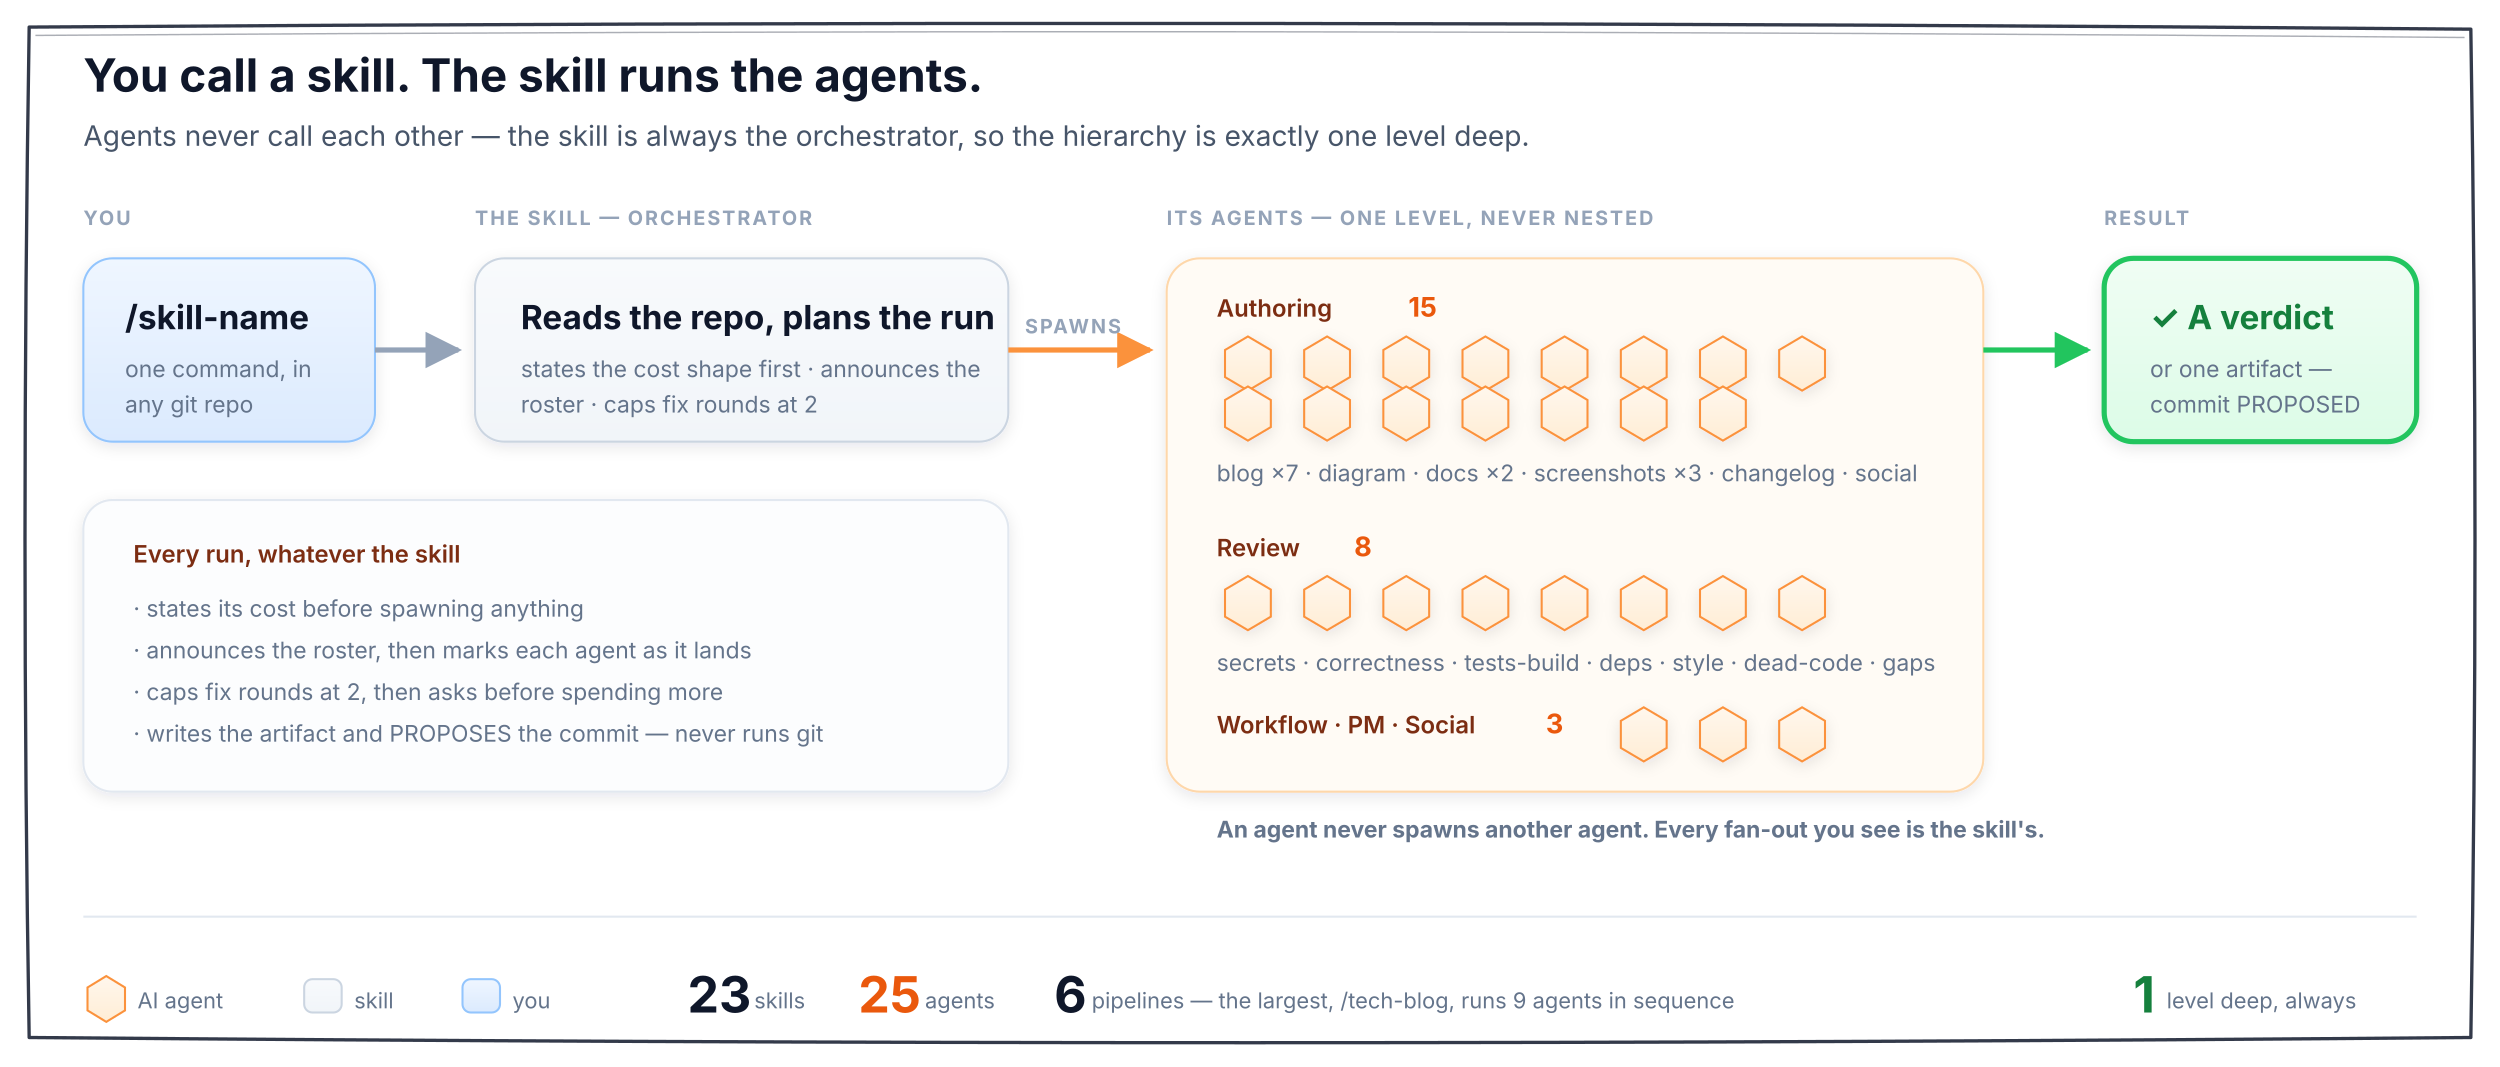
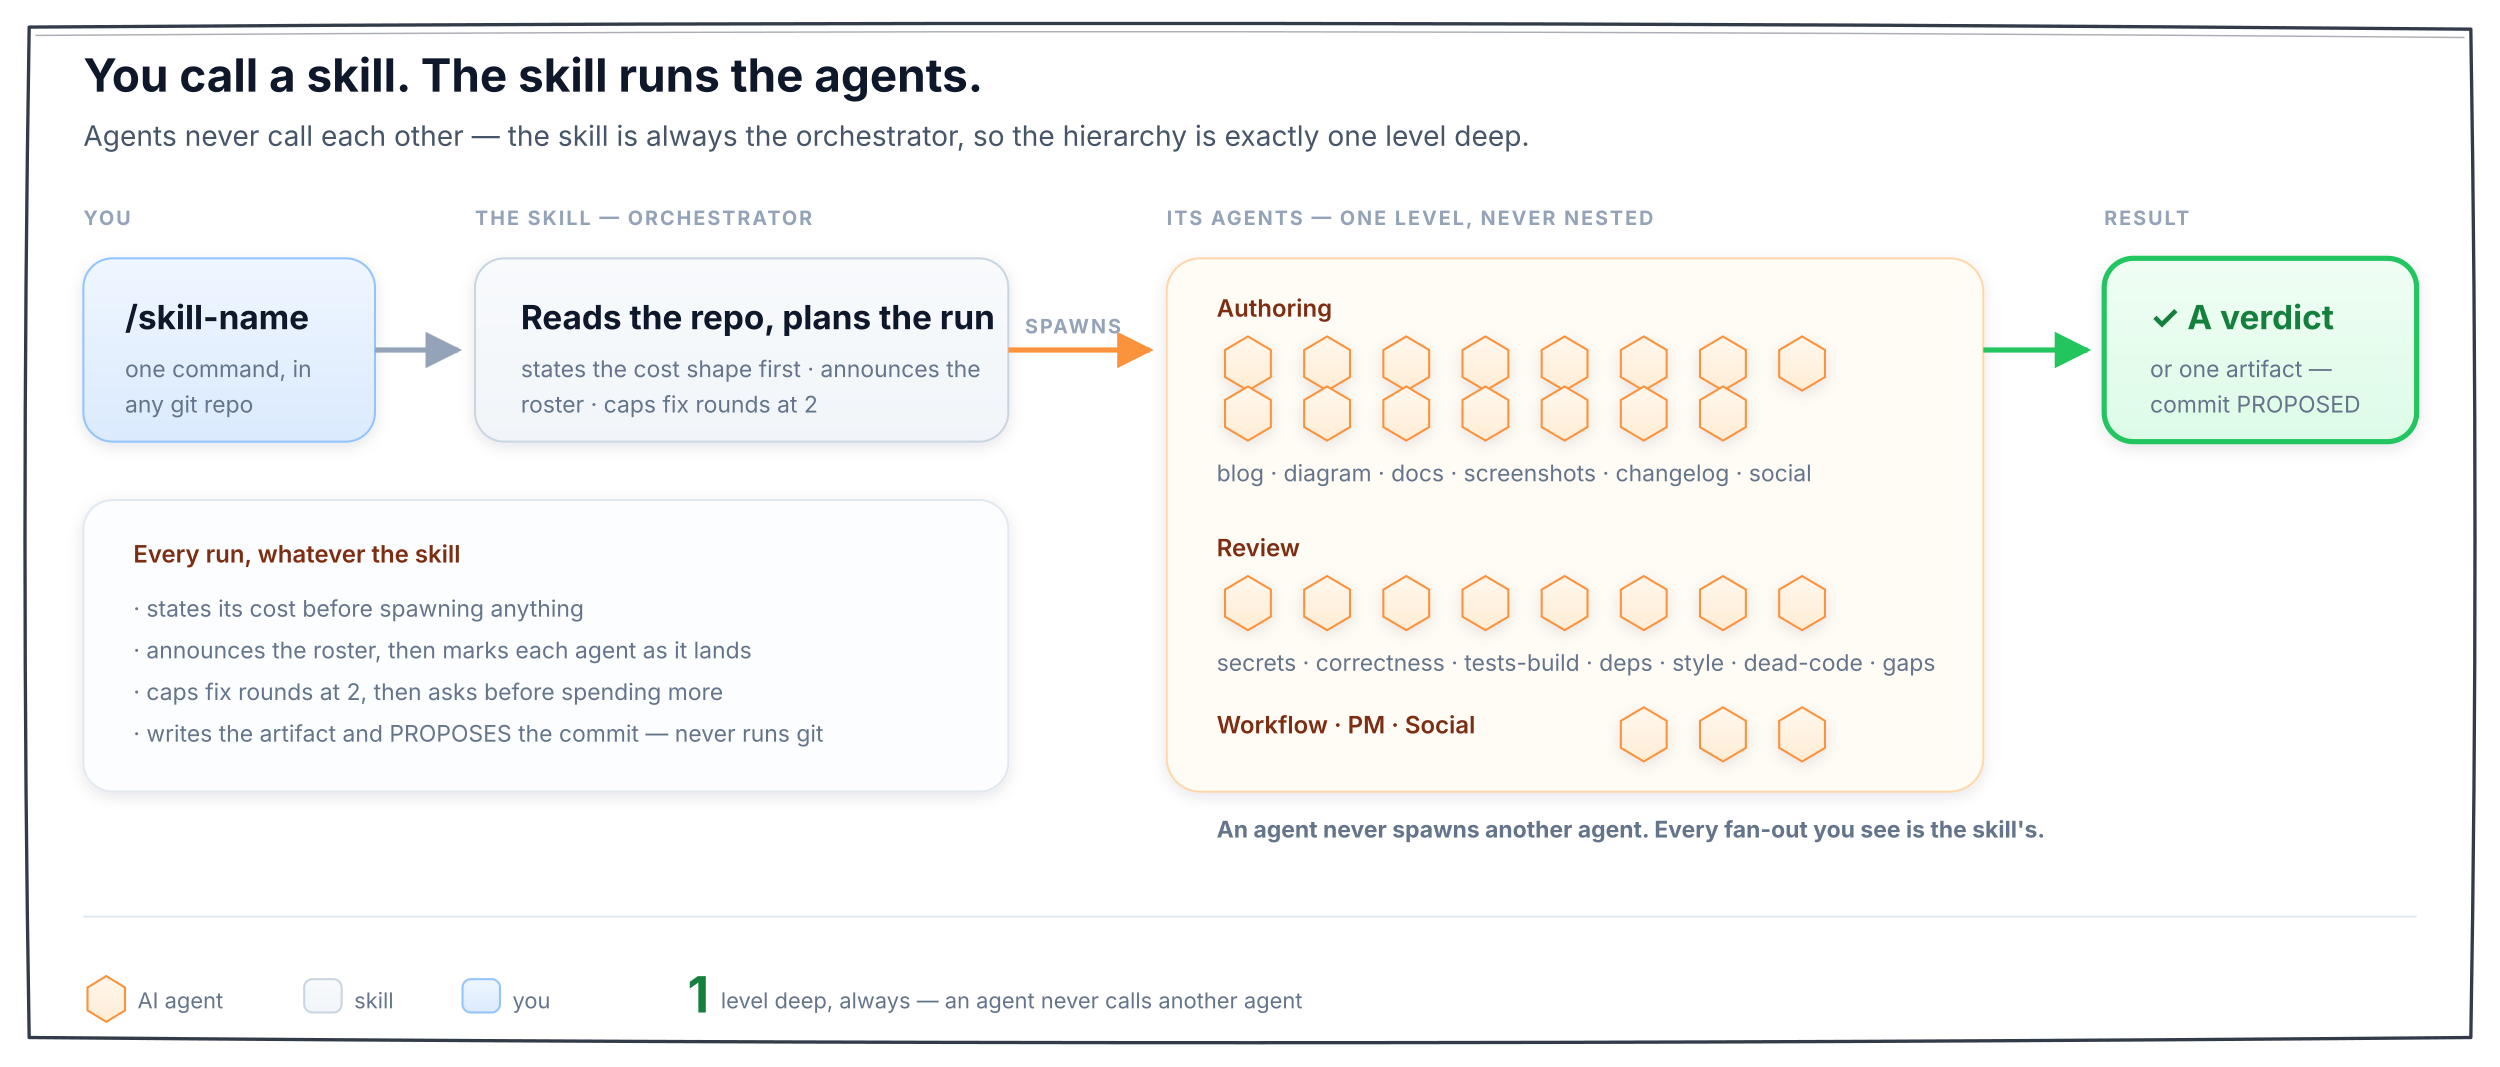
- <svg xmlns="http://www.w3.org/2000/svg" viewBox="0 0 1200 512" width="1200" height="512" font-family="-apple-system,BlinkMacSystemFont,'Segoe UI',Inter,Roboto,sans-serif" role="img" aria-label="You invoke a skill; the skill orchestrates its agents. Agents never call each other, so the hierarchy is always one level deep. 23 skills, 25 agents, 6 real pipelines.">
+ <svg xmlns="http://www.w3.org/2000/svg" viewBox="0 0 1200 512" width="1200" height="512" font-family="-apple-system,BlinkMacSystemFont,'Segoe UI',Inter,Roboto,sans-serif" role="img" aria-label="You invoke a skill; the skill orchestrates its agents. Agents never call each other, so the hierarchy is always one level deep.">
  <defs>
    <linearGradient id="gUser" x1="0" y1="0" x2="0" y2="1">
      <stop offset="0" stop-color="#eff6ff" />
      <stop offset="1" stop-color="#dbeafe" />
    </linearGradient>
    <linearGradient id="gSkill" x1="0" y1="0" x2="0" y2="1">
      <stop offset="0" stop-color="#f8fafc" />
      <stop offset="1" stop-color="#f1f5f9" />
    </linearGradient>
    <linearGradient id="gAgent" x1="0" y1="0" x2="0" y2="1">
      <stop offset="0" stop-color="#fff7ed" />
      <stop offset="1" stop-color="#ffedd5" />
    </linearGradient>
    <linearGradient id="gOut" x1="0" y1="0" x2="0" y2="1">
      <stop offset="0" stop-color="#f0fdf4" />
      <stop offset="1" stop-color="#dcfce7" />
    </linearGradient>
    <filter id="sh" x="-40%" y="-40%" width="180%" height="200%">
      <feDropShadow dx="0" dy="2" stdDeviation="3.5" flood-color="#0f172a" flood-opacity="0.10" />
    </filter>
    <marker id="a" viewBox="0 0 10 10" refX="9" refY="5" markerWidth="7" markerHeight="7" orient="auto-start-reverse">
      <path d="M0 0 L10 5 L0 10 z" fill="#94a3b8" />
    </marker>
    <marker id="ao" viewBox="0 0 10 10" refX="9" refY="5" markerWidth="7" markerHeight="7" orient="auto-start-reverse">
      <path d="M0 0 L10 5 L0 10 z" fill="#fb923c" />
    </marker>
    <marker id="ag" viewBox="0 0 10 10" refX="9" refY="5" markerWidth="7" markerHeight="7" orient="auto-start-reverse">
      <path d="M0 0 L10 5 L0 10 z" fill="#22c55e" />
    </marker>
  </defs>
  <style>
    .t{fill:#0f172a}
    .h1{font-size:22px;font-weight:700}
    .lede{font-size:13.5px;fill:#475569}
    .phase{font-size:16px;font-weight:670}
    .cap{font-size:11px;fill:#64748b}
    .band{font-size:9.5px;font-weight:700;letter-spacing:.10em;fill:#94a3b8}
    .hexlabel{font-size:10px;font-weight:600;fill:#9a3412}
    .cls{font-size:11.5px;font-weight:600;fill:#7c2d12}
    .n{font-size:13px;font-weight:700;fill:#ea580c}
    .big{font-size:24px;font-weight:700}
    .legend{font-size:10.5px;fill:#64748b}
    @media (prefers-color-scheme: dark){
      .t{fill:#e2e8f0}.lede{fill:#cbd5e1}.cap{fill:#94a3b8}.legend{fill:#94a3b8}
      .hexlabel{fill:#fdba74}.cls{fill:#fdba74}
    }
  </style>
  <path d="M14 13 Q600 9 1186 14 Q1190 262 1186 498 Q600 503 14 498 Q10 262 14 13 Z" fill="none" stroke="#0f172a" stroke-width="1.6" stroke-linejoin="round" opacity="0.85" />
  <path d="M17 17 Q600 13 1183 18" fill="none" stroke="#0f172a" stroke-width="0.7" opacity="0.35" />
  <text class="t h1" x="40" y="44">You call a skill. The skill runs the agents.</text>
  <text class="lede" x="40" y="70">Agents never call each other — the skill is always the orchestrator, so the hierarchy is exactly one level deep.</text>
  <text class="band" x="40" y="108">YOU</text>
  <text class="band" x="228" y="108">THE SKILL — ORCHESTRATOR</text>
  <text class="band" x="560" y="108" fill="#ea580c">ITS AGENTS — ONE LEVEL, NEVER NESTED</text>
  <text class="band" x="1010" y="108" fill="#16a34a">RESULT</text>
  <g filter="url(#sh)">
    <rect x="40" y="124" width="140" height="88" rx="14" fill="url(#gUser)" stroke="#93c5fd" />
  </g>
  <text class="t phase" x="60" y="158">/skill-name</text>
  <text class="cap" x="60" y="181">one command, in</text>
  <text class="cap" x="60" y="198">any git repo</text>
  <g filter="url(#sh)">
    <rect x="228" y="124" width="256" height="88" rx="14" fill="url(#gSkill)" stroke="#cbd5e1" />
  </g>
  <text class="t phase" x="250" y="158">Reads the repo, plans the run</text>
  <text class="cap" x="250" y="181">states the cost shape first · announces the</text>
  <text class="cap" x="250" y="198">roster · caps fix rounds at 2</text>
  <g filter="url(#sh)">
    <rect x="560" y="124" width="392" height="256" rx="16" fill="#fffbf5" stroke="#fed7aa" />
  </g>
  <text class="cls" x="584" y="152">Authoring</text>
-   <text class="n" x="676" y="152">15</text>
  <g filter="url(#sh)">
    <path d="M588 168 l11-6.5 11 6.5 v13 l-11 6.5 -11-6.5 z" fill="url(#gAgent)" stroke="#fb923c" />
    <path d="M626 168 l11-6.5 11 6.5 v13 l-11 6.5 -11-6.5 z" fill="url(#gAgent)" stroke="#fb923c" />
    <path d="M664 168 l11-6.5 11 6.5 v13 l-11 6.5 -11-6.5 z" fill="url(#gAgent)" stroke="#fb923c" />
    <path d="M702 168 l11-6.5 11 6.5 v13 l-11 6.5 -11-6.5 z" fill="url(#gAgent)" stroke="#fb923c" />
    <path d="M740 168 l11-6.5 11 6.5 v13 l-11 6.5 -11-6.5 z" fill="url(#gAgent)" stroke="#fb923c" />
    <path d="M778 168 l11-6.5 11 6.5 v13 l-11 6.5 -11-6.5 z" fill="url(#gAgent)" stroke="#fb923c" />
    <path d="M816 168 l11-6.5 11 6.5 v13 l-11 6.5 -11-6.5 z" fill="url(#gAgent)" stroke="#fb923c" />
    <path d="M854 168 l11-6.5 11 6.5 v13 l-11 6.5 -11-6.5 z" fill="url(#gAgent)" stroke="#fb923c" />
    <path d="M588 192 l11-6.5 11 6.5 v13 l-11 6.5 -11-6.5 z" fill="url(#gAgent)" stroke="#fb923c" />
    <path d="M626 192 l11-6.5 11 6.5 v13 l-11 6.5 -11-6.5 z" fill="url(#gAgent)" stroke="#fb923c" />
    <path d="M664 192 l11-6.5 11 6.5 v13 l-11 6.5 -11-6.5 z" fill="url(#gAgent)" stroke="#fb923c" />
    <path d="M702 192 l11-6.5 11 6.5 v13 l-11 6.5 -11-6.5 z" fill="url(#gAgent)" stroke="#fb923c" />
    <path d="M740 192 l11-6.5 11 6.5 v13 l-11 6.5 -11-6.5 z" fill="url(#gAgent)" stroke="#fb923c" />
    <path d="M778 192 l11-6.5 11 6.5 v13 l-11 6.5 -11-6.5 z" fill="url(#gAgent)" stroke="#fb923c" />
    <path d="M816 192 l11-6.5 11 6.5 v13 l-11 6.5 -11-6.5 z" fill="url(#gAgent)" stroke="#fb923c" />
  </g>
-   <text class="cap" x="584" y="231">blog ×7 · diagram · docs ×2 · screenshots ×3 · changelog · social</text>
+   <text class="cap" x="584" y="231">blog · diagram · docs · screenshots · changelog · social</text>
  <text class="cls" x="584" y="267">Review</text>
-   <text class="n" x="650" y="267">8</text>
  <g filter="url(#sh)">
    <path d="M588 283 l11-6.5 11 6.5 v13 l-11 6.5 -11-6.5 z" fill="url(#gAgent)" stroke="#fb923c" />
    <path d="M626 283 l11-6.5 11 6.5 v13 l-11 6.5 -11-6.5 z" fill="url(#gAgent)" stroke="#fb923c" />
    <path d="M664 283 l11-6.5 11 6.5 v13 l-11 6.5 -11-6.5 z" fill="url(#gAgent)" stroke="#fb923c" />
    <path d="M702 283 l11-6.5 11 6.5 v13 l-11 6.5 -11-6.5 z" fill="url(#gAgent)" stroke="#fb923c" />
    <path d="M740 283 l11-6.5 11 6.5 v13 l-11 6.5 -11-6.5 z" fill="url(#gAgent)" stroke="#fb923c" />
    <path d="M778 283 l11-6.5 11 6.5 v13 l-11 6.5 -11-6.5 z" fill="url(#gAgent)" stroke="#fb923c" />
    <path d="M816 283 l11-6.5 11 6.5 v13 l-11 6.5 -11-6.5 z" fill="url(#gAgent)" stroke="#fb923c" />
    <path d="M854 283 l11-6.5 11 6.5 v13 l-11 6.5 -11-6.5 z" fill="url(#gAgent)" stroke="#fb923c" />
  </g>
  <text class="cap" x="584" y="322">secrets · correctness · tests-build · deps · style · dead-code · gaps</text>
  <text class="cls" x="584" y="352">Workflow · PM · Social</text>
-   <text class="n" x="742" y="352">3</text>
  <g filter="url(#sh)">
    <path d="M778 346 l11-6.5 11 6.5 v13 l-11 6.5 -11-6.5 z" fill="url(#gAgent)" stroke="#fb923c" />
    <path d="M816 346 l11-6.5 11 6.5 v13 l-11 6.5 -11-6.5 z" fill="url(#gAgent)" stroke="#fb923c" />
    <path d="M854 346 l11-6.5 11 6.5 v13 l-11 6.5 -11-6.5 z" fill="url(#gAgent)" stroke="#fb923c" />
  </g>
  <g filter="url(#sh)">
    <rect x="40" y="240" width="444" height="140" rx="14" fill="#fcfdfe" stroke="#e2e8f0" />
  </g>
  <text class="cls" x="64" y="270" fill="#334155">Every run, whatever the skill</text>
  <text class="cap" x="64" y="296">· states its cost before spawning anything</text>
  <text class="cap" x="64" y="316">· announces the roster, then marks each agent as it lands</text>
  <text class="cap" x="64" y="336">· caps fix rounds at 2, then asks before spending more</text>
  <text class="cap" x="64" y="356">· writes the artifact and PROPOSES the commit — never runs git</text>
  <g filter="url(#sh)">
    <rect x="1010" y="124" width="150" height="88" rx="14" fill="url(#gOut)" stroke="#22c55e" stroke-width="2.5" />
  </g>
  <text class="phase" x="1032" y="158" fill="#15803d">✓ A verdict</text>
  <text class="cap" x="1032" y="181" fill="#15803d">or one artifact —</text>
  <text class="cap" x="1032" y="198" fill="#15803d">commit PROPOSED</text>
  <path d="M180 168 H220" fill="none" stroke="#94a3b8" stroke-width="2.5" marker-end="url(#a)" />
  <path d="M484 168 H552" fill="none" stroke="#fb923c" stroke-width="2.5" marker-end="url(#ao)" />
  <text class="band" x="492" y="160" fill="#ea580c">SPAWNS</text>
  <path d="M952 168 H1002" fill="none" stroke="#22c55e" stroke-width="2.5" marker-end="url(#ag)" />
  <text class="cap" x="584" y="402" font-weight="700" fill="#9a3412">An agent never spawns another agent. Every fan-out you see is the skill's.</text>
  <line x1="40" y1="440" x2="1160" y2="440" stroke="#e2e8f0" />
  <path d="M42 474 l9-5.5 9 5.5 v11 l-9 5.5 -9-5.5 z" fill="url(#gAgent)" stroke="#fb923c" />
  <text class="legend" x="66" y="484">AI agent</text>
  <rect x="146" y="470" width="18" height="16" rx="4" fill="url(#gSkill)" stroke="#cbd5e1" />
  <text class="legend" x="170" y="484">skill</text>
  <rect x="222" y="470" width="18" height="16" rx="4" fill="url(#gUser)" stroke="#93c5fd" />
  <text class="legend" x="246" y="484">you</text>
-   <text class="big" x="330" y="486" fill="#0f172a">23</text>
-   <text class="legend" x="362" y="484">skills</text>
-   <text class="big" x="412" y="486" fill="#ea580c">25</text>
-   <text class="legend" x="444" y="484">agents</text>
-   <text class="big" x="506" y="486" fill="#0f172a">6</text>
-   <text class="legend" x="524" y="484">pipelines — the largest, /tech-blog, runs 9 agents in sequence</text>
-   <text class="big" x="1024" y="486" fill="#15803d">1</text>
-   <text class="legend" x="1040" y="484">level deep, always</text>
+   <text class="big" x="330" y="486" fill="#15803d">1</text>
+   <text class="legend" x="346" y="484">level deep, always — an agent never calls another agent</text>
</svg>
